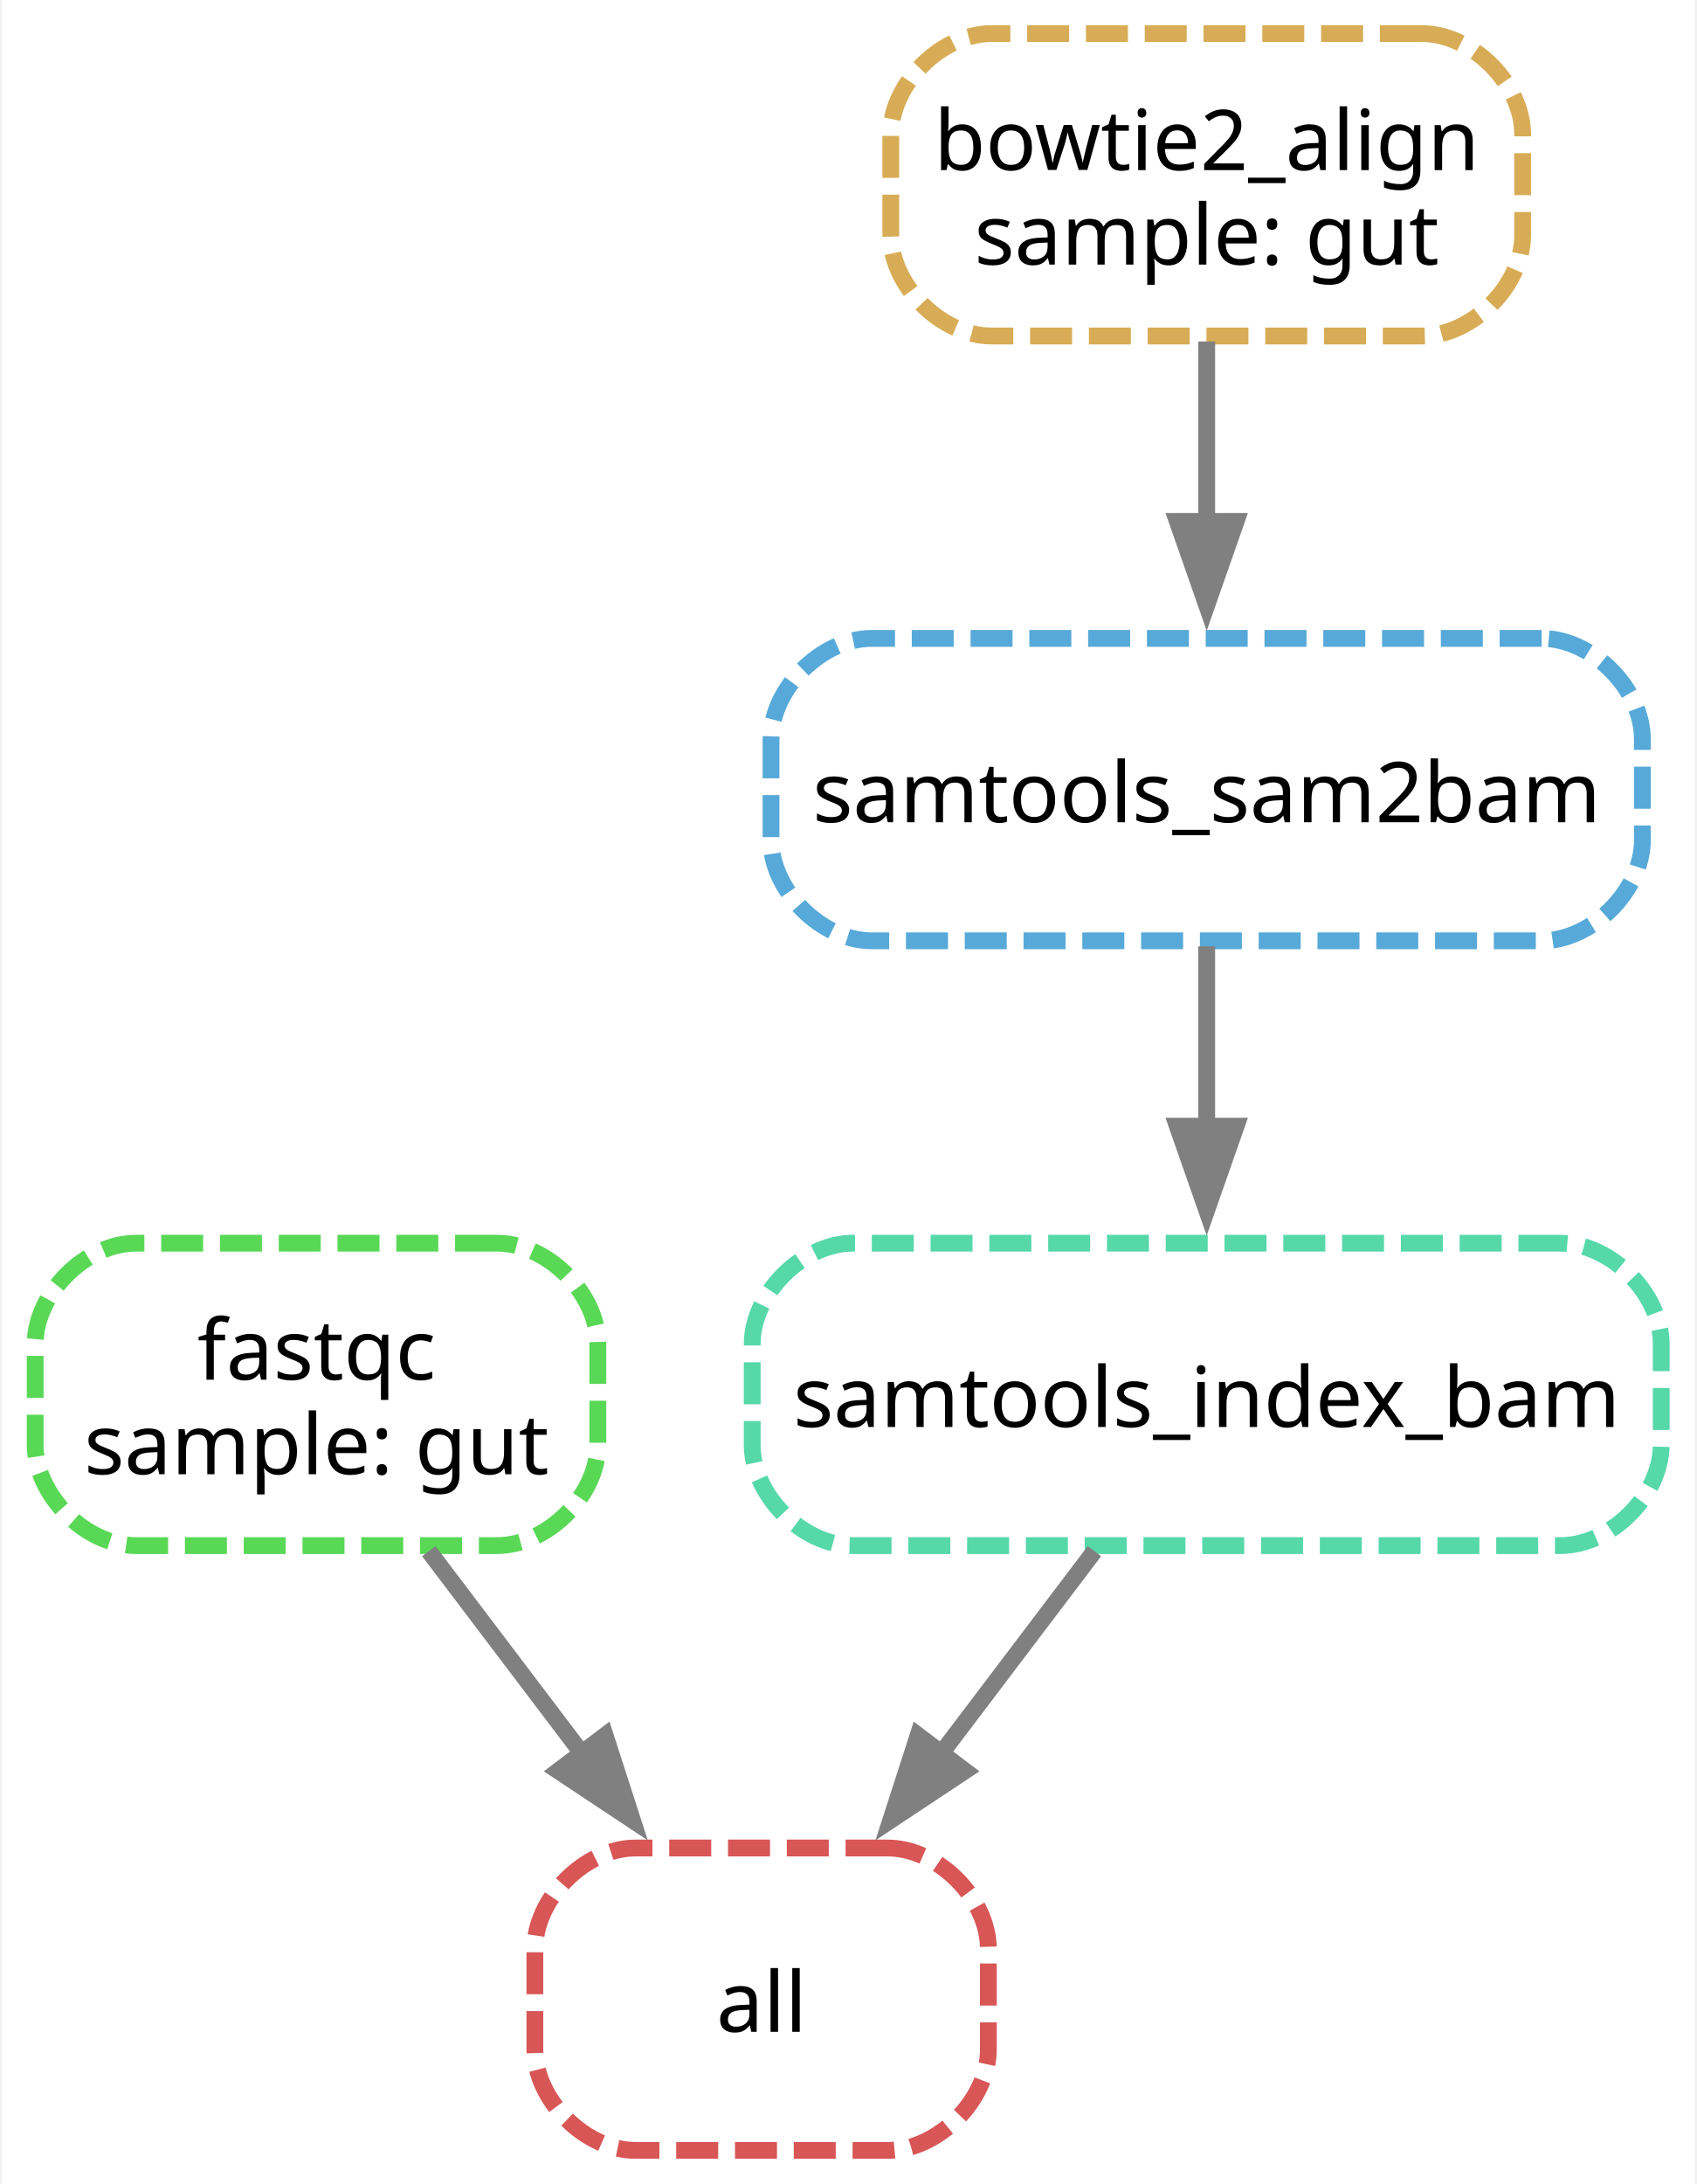
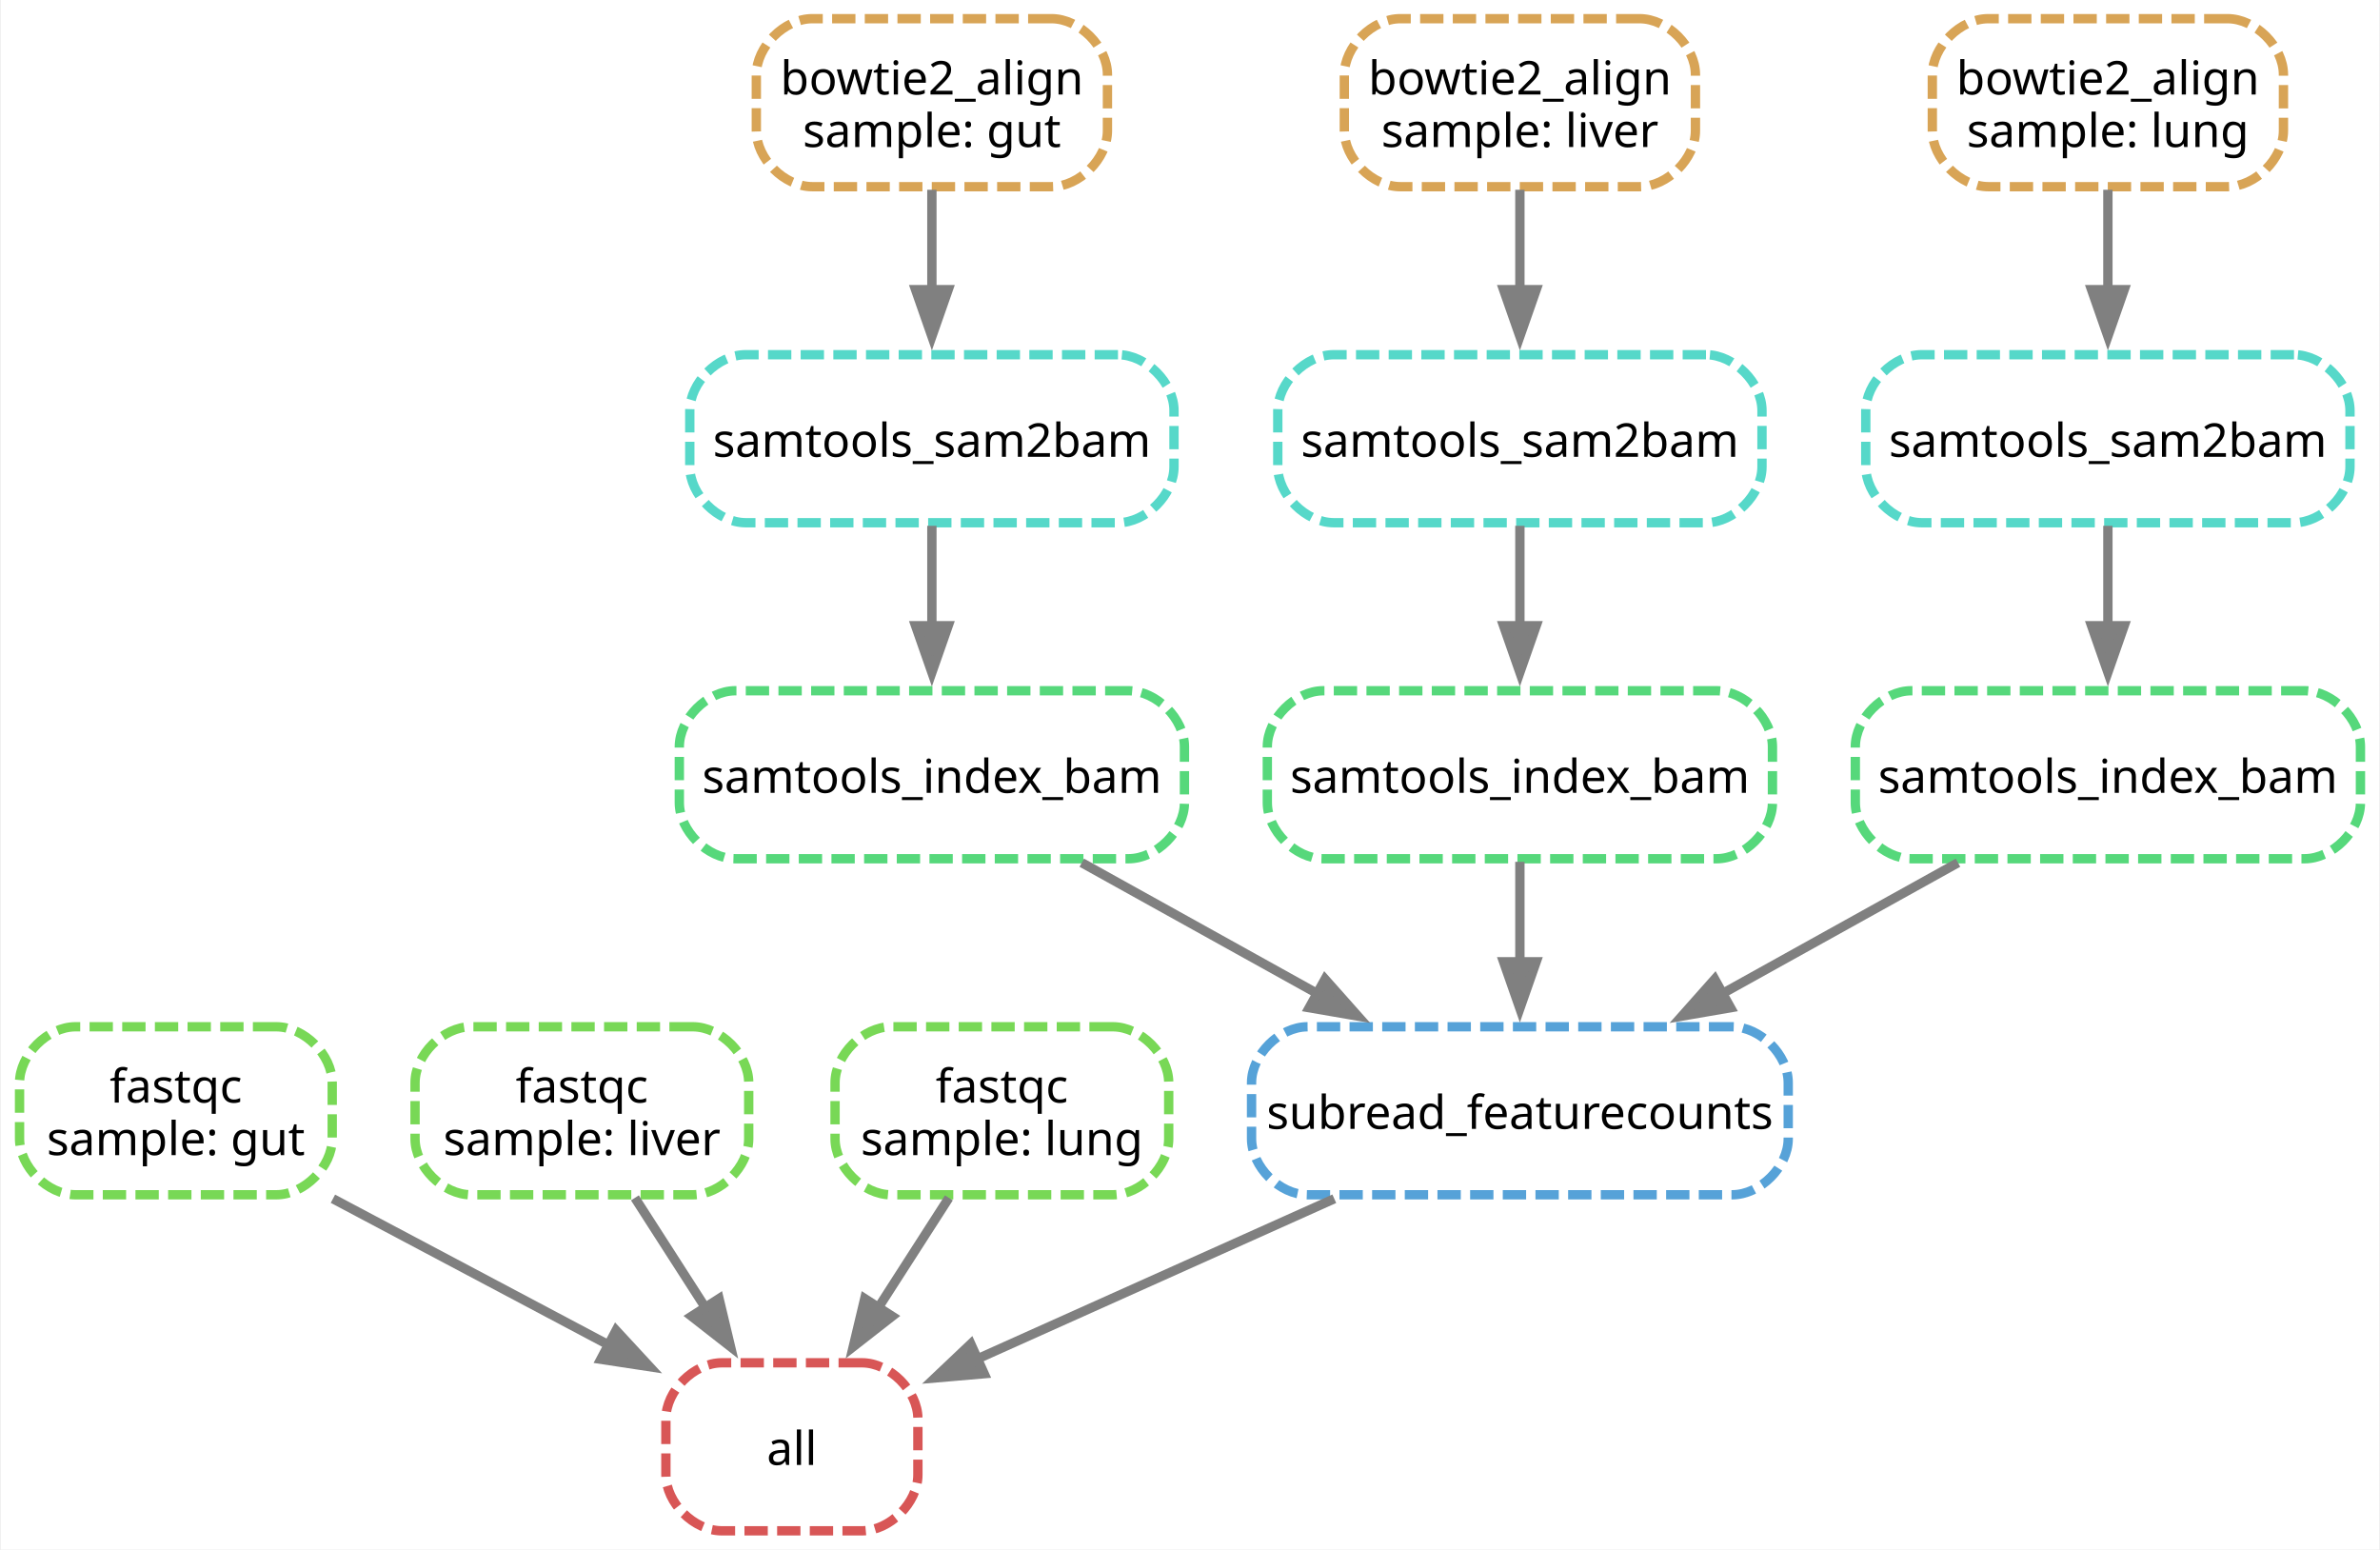
- <svg xmlns="http://www.w3.org/2000/svg" width="202pt" height="260pt" viewBox="0.00 0.00 201.62 260.00">
-   <g id="graph0" class="graph" transform="scale(1 1) rotate(0) translate(4 256)">
-     <polygon fill="white" stroke="none" points="-4,4 -4,-256 197.62,-256 197.62,4 -4,4" />
+ <svg xmlns="http://www.w3.org/2000/svg" width="510pt" height="332pt" viewBox="0.00 0.00 509.62 332.00">
+   <g id="graph0" class="graph" transform="scale(1 1) rotate(0) translate(4 328)">
+     <polygon fill="white" stroke="none" points="-4,4 -4,-328 505.62,-328 505.62,4 -4,4" />
    <g id="node1" class="node">
-       <path fill="none" stroke="#d85656" stroke-width="2" stroke-dasharray="5,2" d="M101.5,-36C101.5,-36 71.5,-36 71.5,-36 65.5,-36 59.5,-30 59.5,-24 59.5,-24 59.5,-12 59.5,-12 59.5,-6 65.5,0 71.5,0 71.5,0 101.5,0 101.5,0 107.5,0 113.5,-6 113.5,-12 113.5,-12 113.5,-24 113.5,-24 113.5,-30 107.5,-36 101.5,-36" />
-       <text text-anchor="middle" x="86.5" y="-14.12" font-family="sans" font-size="10.00">all</text>
+       <path fill="none" stroke="#d85656" stroke-width="2" stroke-dasharray="5,2" d="M180.5,-36C180.5,-36 150.5,-36 150.5,-36 144.5,-36 138.5,-30 138.5,-24 138.5,-24 138.5,-12 138.5,-12 138.5,-6 144.5,0 150.5,0 150.5,0 180.5,0 180.5,0 186.5,0 192.5,-6 192.5,-12 192.5,-12 192.5,-24 192.5,-24 192.5,-30 186.5,-36 180.5,-36" />
+       <text text-anchor="middle" x="165.5" y="-14.12" font-family="sans" font-size="10.00">all</text>
    </g>
    <g id="node2" class="node">
-       <path fill="none" stroke="#59d856" stroke-width="2" stroke-dasharray="5,2" d="M55,-108C55,-108 12,-108 12,-108 6,-108 0,-102 0,-96 0,-96 0,-84 0,-84 0,-78 6,-72 12,-72 12,-72 55,-72 55,-72 61,-72 67,-78 67,-84 67,-84 67,-96 67,-96 67,-102 61,-108 55,-108" />
+       <path fill="none" stroke="#78d856" stroke-width="2" stroke-dasharray="5,2" d="M55,-108C55,-108 12,-108 12,-108 6,-108 0,-102 0,-96 0,-96 0,-84 0,-84 0,-78 6,-72 12,-72 12,-72 55,-72 55,-72 61,-72 67,-78 67,-84 67,-84 67,-96 67,-96 67,-102 61,-108 55,-108" />
      <text text-anchor="middle" x="33.5" y="-91.75" font-family="sans" font-size="10.00">fastqc</text>
      <text text-anchor="middle" x="33.5" y="-80.5" font-family="sans" font-size="10.00">sample: gut</text>
    </g>
    <g id="edge1" class="edge">
-       <path fill="none" stroke="grey" stroke-width="2" d="M46.87,-71.34C52.42,-64.01 58.99,-55.34 65.17,-47.18" />
-       <polygon fill="grey" stroke="grey" stroke-width="2" points="67.87,-49.4 71.12,-39.32 62.29,-45.18 67.87,-49.4" />
+       <path fill="none" stroke="grey" stroke-width="2" d="M67.15,-71.15C85.16,-61.61 107.43,-49.79 126.22,-39.83" />
+       <polygon fill="grey" stroke="grey" stroke-width="2" points="127.83,-42.94 135.02,-35.16 124.55,-36.75 127.83,-42.94" />
    </g>
    <g id="node3" class="node">
-       <path fill="none" stroke="#56d8a9" stroke-width="2" stroke-dasharray="5,2" d="M181.62,-108C181.62,-108 97.38,-108 97.38,-108 91.38,-108 85.38,-102 85.38,-96 85.38,-96 85.38,-84 85.38,-84 85.38,-78 91.38,-72 97.38,-72 97.38,-72 181.62,-72 181.62,-72 187.62,-72 193.62,-78 193.62,-84 193.62,-84 193.62,-96 193.62,-96 193.62,-102 187.62,-108 181.62,-108" />
-       <text text-anchor="middle" x="139.5" y="-86.12" font-family="sans" font-size="10.00">samtools_index_bam</text>
+       <path fill="none" stroke="#78d856" stroke-width="2" stroke-dasharray="5,2" d="M144.25,-108C144.25,-108 96.75,-108 96.75,-108 90.75,-108 84.75,-102 84.75,-96 84.75,-96 84.75,-84 84.75,-84 84.75,-78 90.75,-72 96.75,-72 96.75,-72 144.25,-72 144.25,-72 150.25,-72 156.25,-78 156.25,-84 156.25,-84 156.25,-96 156.25,-96 156.25,-102 150.25,-108 144.25,-108" />
+       <text text-anchor="middle" x="120.5" y="-91.75" font-family="sans" font-size="10.00">fastqc</text>
+       <text text-anchor="middle" x="120.5" y="-80.5" font-family="sans" font-size="10.00">sample: liver</text>
    </g>
    <g id="edge2" class="edge">
-       <path fill="none" stroke="grey" stroke-width="2" d="M126.13,-71.34C120.58,-64.01 114.01,-55.34 107.83,-47.18" />
-       <polygon fill="grey" stroke="grey" stroke-width="2" points="110.71,-45.18 101.88,-39.32 105.13,-49.4 110.71,-45.18" />
+       <path fill="none" stroke="grey" stroke-width="2" d="M131.86,-71.34C136.46,-64.18 141.89,-55.73 147.03,-47.73" />
+       <polygon fill="grey" stroke="grey" stroke-width="2" points="149.89,-49.75 152.35,-39.45 144,-45.97 149.89,-49.75" />
    </g>
    <g id="node4" class="node">
-       <path fill="none" stroke="#56a9d8" stroke-width="2" stroke-dasharray="5,2" d="M179.38,-180C179.38,-180 99.62,-180 99.62,-180 93.62,-180 87.62,-174 87.62,-168 87.62,-168 87.62,-156 87.62,-156 87.62,-150 93.62,-144 99.62,-144 99.62,-144 179.38,-144 179.38,-144 185.38,-144 191.38,-150 191.38,-156 191.38,-156 191.38,-168 191.38,-168 191.38,-174 185.38,-180 179.38,-180" />
-       <text text-anchor="middle" x="139.5" y="-158.12" font-family="sans" font-size="10.00">samtools_sam2bam</text>
+       <path fill="none" stroke="#78d856" stroke-width="2" stroke-dasharray="5,2" d="M234.25,-108C234.25,-108 186.75,-108 186.75,-108 180.75,-108 174.75,-102 174.75,-96 174.75,-96 174.75,-84 174.75,-84 174.75,-78 180.75,-72 186.75,-72 186.75,-72 234.25,-72 234.25,-72 240.25,-72 246.25,-78 246.25,-84 246.25,-84 246.25,-96 246.25,-96 246.25,-102 240.25,-108 234.25,-108" />
+       <text text-anchor="middle" x="210.5" y="-91.75" font-family="sans" font-size="10.00">fastqc</text>
+       <text text-anchor="middle" x="210.5" y="-80.5" font-family="sans" font-size="10.00">sample: lung</text>
    </g>
    <g id="edge3" class="edge">
-       <path fill="none" stroke="grey" stroke-width="2" d="M139.5,-143.34C139.5,-136.75 139.5,-129.08 139.5,-121.67" />
-       <polygon fill="grey" stroke="grey" stroke-width="2" points="143,-121.93 139.5,-111.93 136,-121.93 143,-121.93" />
+       <path fill="none" stroke="grey" stroke-width="2" d="M199.14,-71.34C194.54,-64.18 189.11,-55.73 183.97,-47.73" />
+       <polygon fill="grey" stroke="grey" stroke-width="2" points="187,-45.97 178.65,-39.45 181.11,-49.75 187,-45.97" />
    </g>
    <g id="node5" class="node">
-       <path fill="none" stroke="#d8ac56" stroke-width="2" stroke-dasharray="5,2" d="M165.12,-252C165.12,-252 113.88,-252 113.88,-252 107.88,-252 101.88,-246 101.88,-240 101.88,-240 101.88,-228 101.88,-228 101.88,-222 107.88,-216 113.88,-216 113.88,-216 165.12,-216 165.12,-216 171.12,-216 177.12,-222 177.12,-228 177.12,-228 177.12,-240 177.12,-240 177.12,-246 171.12,-252 165.12,-252" />
-       <text text-anchor="middle" x="139.5" y="-235.75" font-family="sans" font-size="10.00">bowtie2_align</text>
-       <text text-anchor="middle" x="139.5" y="-224.5" font-family="sans" font-size="10.00">sample: gut</text>
+       <path fill="none" stroke="#56a2d8" stroke-width="2" stroke-dasharray="5,2" d="M367,-108C367,-108 276,-108 276,-108 270,-108 264,-102 264,-96 264,-96 264,-84 264,-84 264,-78 270,-72 276,-72 276,-72 367,-72 367,-72 373,-72 379,-78 379,-84 379,-84 379,-96 379,-96 379,-102 373,-108 367,-108" />
+       <text text-anchor="middle" x="321.5" y="-86.12" font-family="sans" font-size="10.00">subread_featurecounts</text>
    </g>
    <g id="edge4" class="edge">
-       <path fill="none" stroke="grey" stroke-width="2" d="M139.5,-215.34C139.5,-208.75 139.5,-201.08 139.5,-193.67" />
-       <polygon fill="grey" stroke="grey" stroke-width="2" points="143,-193.93 139.5,-183.93 136,-193.93 143,-193.93" />
+       <path fill="none" stroke="grey" stroke-width="2" d="M281.73,-71.15C258.21,-60.6 228.52,-47.28 205.04,-36.74" />
+       <polygon fill="grey" stroke="grey" stroke-width="2" points="206.71,-33.66 196.15,-32.75 203.84,-40.04 206.71,-33.66" />
+     </g>
+     <g id="node6" class="node">
+       <path fill="none" stroke="#56d87b" stroke-width="2" stroke-dasharray="5,2" d="M237.62,-180C237.62,-180 153.38,-180 153.38,-180 147.38,-180 141.38,-174 141.38,-168 141.38,-168 141.38,-156 141.38,-156 141.38,-150 147.38,-144 153.38,-144 153.38,-144 237.62,-144 237.62,-144 243.62,-144 249.62,-150 249.62,-156 249.62,-156 249.62,-168 249.62,-168 249.62,-174 243.62,-180 237.62,-180" />
+       <text text-anchor="middle" x="195.5" y="-158.12" font-family="sans" font-size="10.00">samtools_index_bam</text>
+     </g>
+     <g id="edge5" class="edge">
+       <path fill="none" stroke="grey" stroke-width="2" d="M227.62,-143.15C243.02,-134.6 261.7,-124.22 278.32,-114.99" />
+       <polygon fill="grey" stroke="grey" stroke-width="2" points="279.75,-118.2 286.79,-110.28 276.35,-112.08 279.75,-118.2" />
+     </g>
+     <g id="node7" class="node">
+       <path fill="none" stroke="#56d8c9" stroke-width="2" stroke-dasharray="5,2" d="M235.38,-252C235.38,-252 155.62,-252 155.62,-252 149.62,-252 143.62,-246 143.62,-240 143.62,-240 143.62,-228 143.62,-228 143.62,-222 149.62,-216 155.62,-216 155.62,-216 235.38,-216 235.38,-216 241.38,-216 247.38,-222 247.38,-228 247.38,-228 247.38,-240 247.38,-240 247.38,-246 241.38,-252 235.38,-252" />
+       <text text-anchor="middle" x="195.5" y="-230.12" font-family="sans" font-size="10.00">samtools_sam2bam</text>
+     </g>
+     <g id="edge8" class="edge">
+       <path fill="none" stroke="grey" stroke-width="2" d="M195.5,-215.34C195.5,-208.75 195.5,-201.08 195.5,-193.67" />
+       <polygon fill="grey" stroke="grey" stroke-width="2" points="199,-193.93 195.5,-183.93 192,-193.93 199,-193.93" />
+     </g>
+     <g id="node8" class="node">
+       <path fill="none" stroke="#d8a456" stroke-width="2" stroke-dasharray="5,2" d="M221.12,-324C221.12,-324 169.88,-324 169.88,-324 163.88,-324 157.88,-318 157.88,-312 157.88,-312 157.88,-300 157.88,-300 157.88,-294 163.88,-288 169.88,-288 169.88,-288 221.12,-288 221.12,-288 227.12,-288 233.12,-294 233.12,-300 233.12,-300 233.12,-312 233.12,-312 233.12,-318 227.12,-324 221.12,-324" />
+       <text text-anchor="middle" x="195.5" y="-307.75" font-family="sans" font-size="10.00">bowtie2_align</text>
+       <text text-anchor="middle" x="195.5" y="-296.5" font-family="sans" font-size="10.00">sample: gut</text>
+     </g>
+     <g id="edge9" class="edge">
+       <path fill="none" stroke="grey" stroke-width="2" d="M195.5,-287.34C195.5,-280.75 195.5,-273.08 195.5,-265.67" />
+       <polygon fill="grey" stroke="grey" stroke-width="2" points="199,-265.93 195.5,-255.93 192,-265.93 199,-265.93" />
+     </g>
+     <g id="node9" class="node">
+       <path fill="none" stroke="#56d87b" stroke-width="2" stroke-dasharray="5,2" d="M363.62,-180C363.62,-180 279.38,-180 279.38,-180 273.38,-180 267.38,-174 267.38,-168 267.38,-168 267.38,-156 267.38,-156 267.38,-150 273.38,-144 279.38,-144 279.38,-144 363.62,-144 363.62,-144 369.62,-144 375.62,-150 375.62,-156 375.62,-156 375.62,-168 375.62,-168 375.62,-174 369.62,-180 363.62,-180" />
+       <text text-anchor="middle" x="321.5" y="-158.12" font-family="sans" font-size="10.00">samtools_index_bam</text>
+     </g>
+     <g id="edge6" class="edge">
+       <path fill="none" stroke="grey" stroke-width="2" d="M321.5,-143.34C321.5,-136.75 321.5,-129.08 321.5,-121.67" />
+       <polygon fill="grey" stroke="grey" stroke-width="2" points="325,-121.93 321.5,-111.93 318,-121.93 325,-121.93" />
+     </g>
+     <g id="node10" class="node">
+       <path fill="none" stroke="#56d8c9" stroke-width="2" stroke-dasharray="5,2" d="M361.38,-252C361.38,-252 281.62,-252 281.62,-252 275.62,-252 269.62,-246 269.62,-240 269.62,-240 269.62,-228 269.62,-228 269.62,-222 275.62,-216 281.62,-216 281.62,-216 361.38,-216 361.38,-216 367.38,-216 373.38,-222 373.38,-228 373.38,-228 373.38,-240 373.38,-240 373.38,-246 367.38,-252 361.38,-252" />
+       <text text-anchor="middle" x="321.5" y="-230.12" font-family="sans" font-size="10.00">samtools_sam2bam</text>
+     </g>
+     <g id="edge10" class="edge">
+       <path fill="none" stroke="grey" stroke-width="2" d="M321.5,-215.34C321.5,-208.75 321.5,-201.08 321.5,-193.67" />
+       <polygon fill="grey" stroke="grey" stroke-width="2" points="325,-193.93 321.5,-183.93 318,-193.93 325,-193.93" />
+     </g>
+     <g id="node11" class="node">
+       <path fill="none" stroke="#d8a456" stroke-width="2" stroke-dasharray="5,2" d="M347.12,-324C347.12,-324 295.88,-324 295.88,-324 289.88,-324 283.88,-318 283.88,-312 283.88,-312 283.88,-300 283.88,-300 283.88,-294 289.88,-288 295.88,-288 295.88,-288 347.12,-288 347.12,-288 353.12,-288 359.12,-294 359.12,-300 359.12,-300 359.12,-312 359.12,-312 359.12,-318 353.12,-324 347.12,-324" />
+       <text text-anchor="middle" x="321.5" y="-307.75" font-family="sans" font-size="10.00">bowtie2_align</text>
+       <text text-anchor="middle" x="321.5" y="-296.5" font-family="sans" font-size="10.00">sample: liver</text>
+     </g>
+     <g id="edge11" class="edge">
+       <path fill="none" stroke="grey" stroke-width="2" d="M321.5,-287.34C321.5,-280.75 321.5,-273.08 321.5,-265.67" />
+       <polygon fill="grey" stroke="grey" stroke-width="2" points="325,-265.93 321.5,-255.93 318,-265.93 325,-265.93" />
+     </g>
+     <g id="node12" class="node">
+       <path fill="none" stroke="#56d87b" stroke-width="2" stroke-dasharray="5,2" d="M489.62,-180C489.62,-180 405.38,-180 405.38,-180 399.38,-180 393.38,-174 393.38,-168 393.38,-168 393.38,-156 393.38,-156 393.38,-150 399.38,-144 405.38,-144 405.38,-144 489.62,-144 489.62,-144 495.62,-144 501.62,-150 501.62,-156 501.62,-156 501.62,-168 501.62,-168 501.62,-174 495.62,-180 489.62,-180" />
+       <text text-anchor="middle" x="447.5" y="-158.12" font-family="sans" font-size="10.00">samtools_index_bam</text>
+     </g>
+     <g id="edge7" class="edge">
+       <path fill="none" stroke="grey" stroke-width="2" d="M415.38,-143.15C399.98,-134.6 381.3,-124.22 364.68,-114.99" />
+       <polygon fill="grey" stroke="grey" stroke-width="2" points="366.65,-112.08 356.21,-110.28 363.25,-118.2 366.65,-112.08" />
+     </g>
+     <g id="node13" class="node">
+       <path fill="none" stroke="#56d8c9" stroke-width="2" stroke-dasharray="5,2" d="M487.38,-252C487.38,-252 407.62,-252 407.62,-252 401.62,-252 395.62,-246 395.62,-240 395.62,-240 395.62,-228 395.62,-228 395.62,-222 401.62,-216 407.62,-216 407.62,-216 487.38,-216 487.38,-216 493.38,-216 499.38,-222 499.38,-228 499.38,-228 499.38,-240 499.38,-240 499.38,-246 493.38,-252 487.38,-252" />
+       <text text-anchor="middle" x="447.5" y="-230.12" font-family="sans" font-size="10.00">samtools_sam2bam</text>
+     </g>
+     <g id="edge12" class="edge">
+       <path fill="none" stroke="grey" stroke-width="2" d="M447.5,-215.34C447.5,-208.75 447.5,-201.08 447.5,-193.67" />
+       <polygon fill="grey" stroke="grey" stroke-width="2" points="451,-193.93 447.5,-183.93 444,-193.93 451,-193.93" />
+     </g>
+     <g id="node14" class="node">
+       <path fill="none" stroke="#d8a456" stroke-width="2" stroke-dasharray="5,2" d="M473.12,-324C473.12,-324 421.88,-324 421.88,-324 415.88,-324 409.88,-318 409.88,-312 409.88,-312 409.88,-300 409.88,-300 409.88,-294 415.88,-288 421.88,-288 421.88,-288 473.12,-288 473.12,-288 479.12,-288 485.12,-294 485.12,-300 485.12,-300 485.12,-312 485.12,-312 485.12,-318 479.12,-324 473.12,-324" />
+       <text text-anchor="middle" x="447.5" y="-307.75" font-family="sans" font-size="10.00">bowtie2_align</text>
+       <text text-anchor="middle" x="447.5" y="-296.5" font-family="sans" font-size="10.00">sample: lung</text>
+     </g>
+     <g id="edge13" class="edge">
+       <path fill="none" stroke="grey" stroke-width="2" d="M447.5,-287.34C447.5,-280.75 447.5,-273.08 447.5,-265.67" />
+       <polygon fill="grey" stroke="grey" stroke-width="2" points="451,-265.93 447.5,-255.93 444,-265.93 451,-265.93" />
    </g>
  </g>
</svg>
